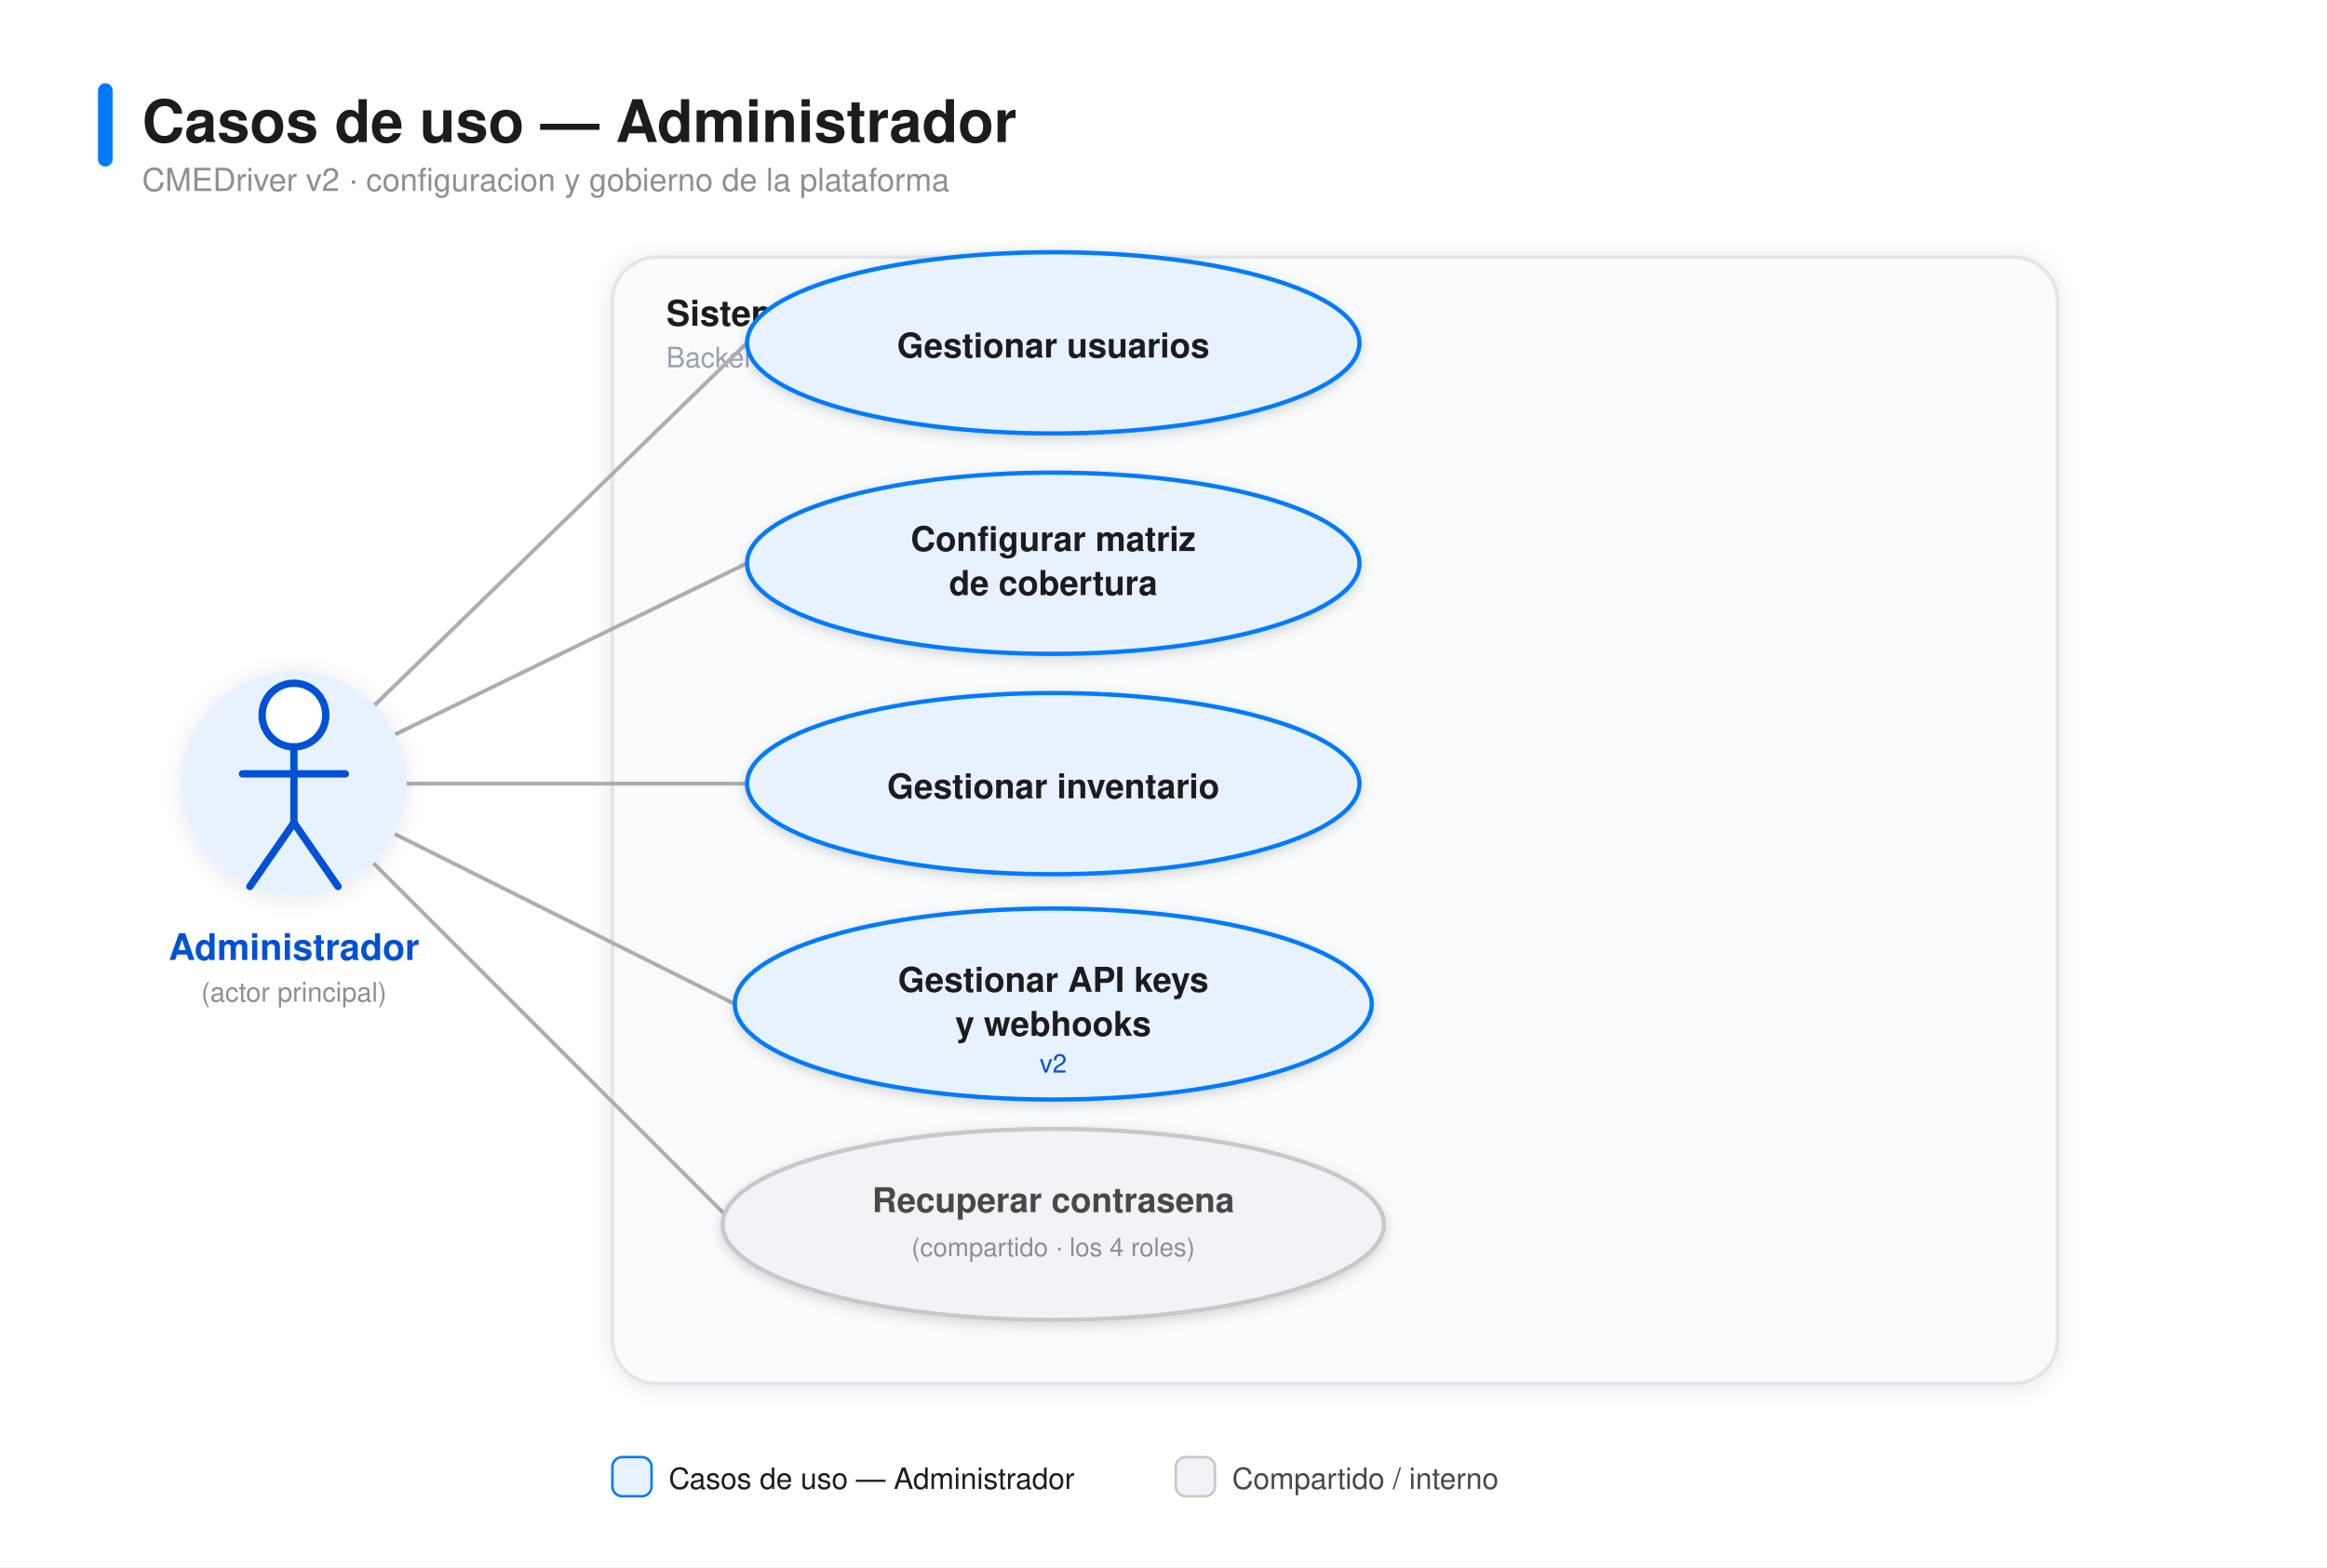
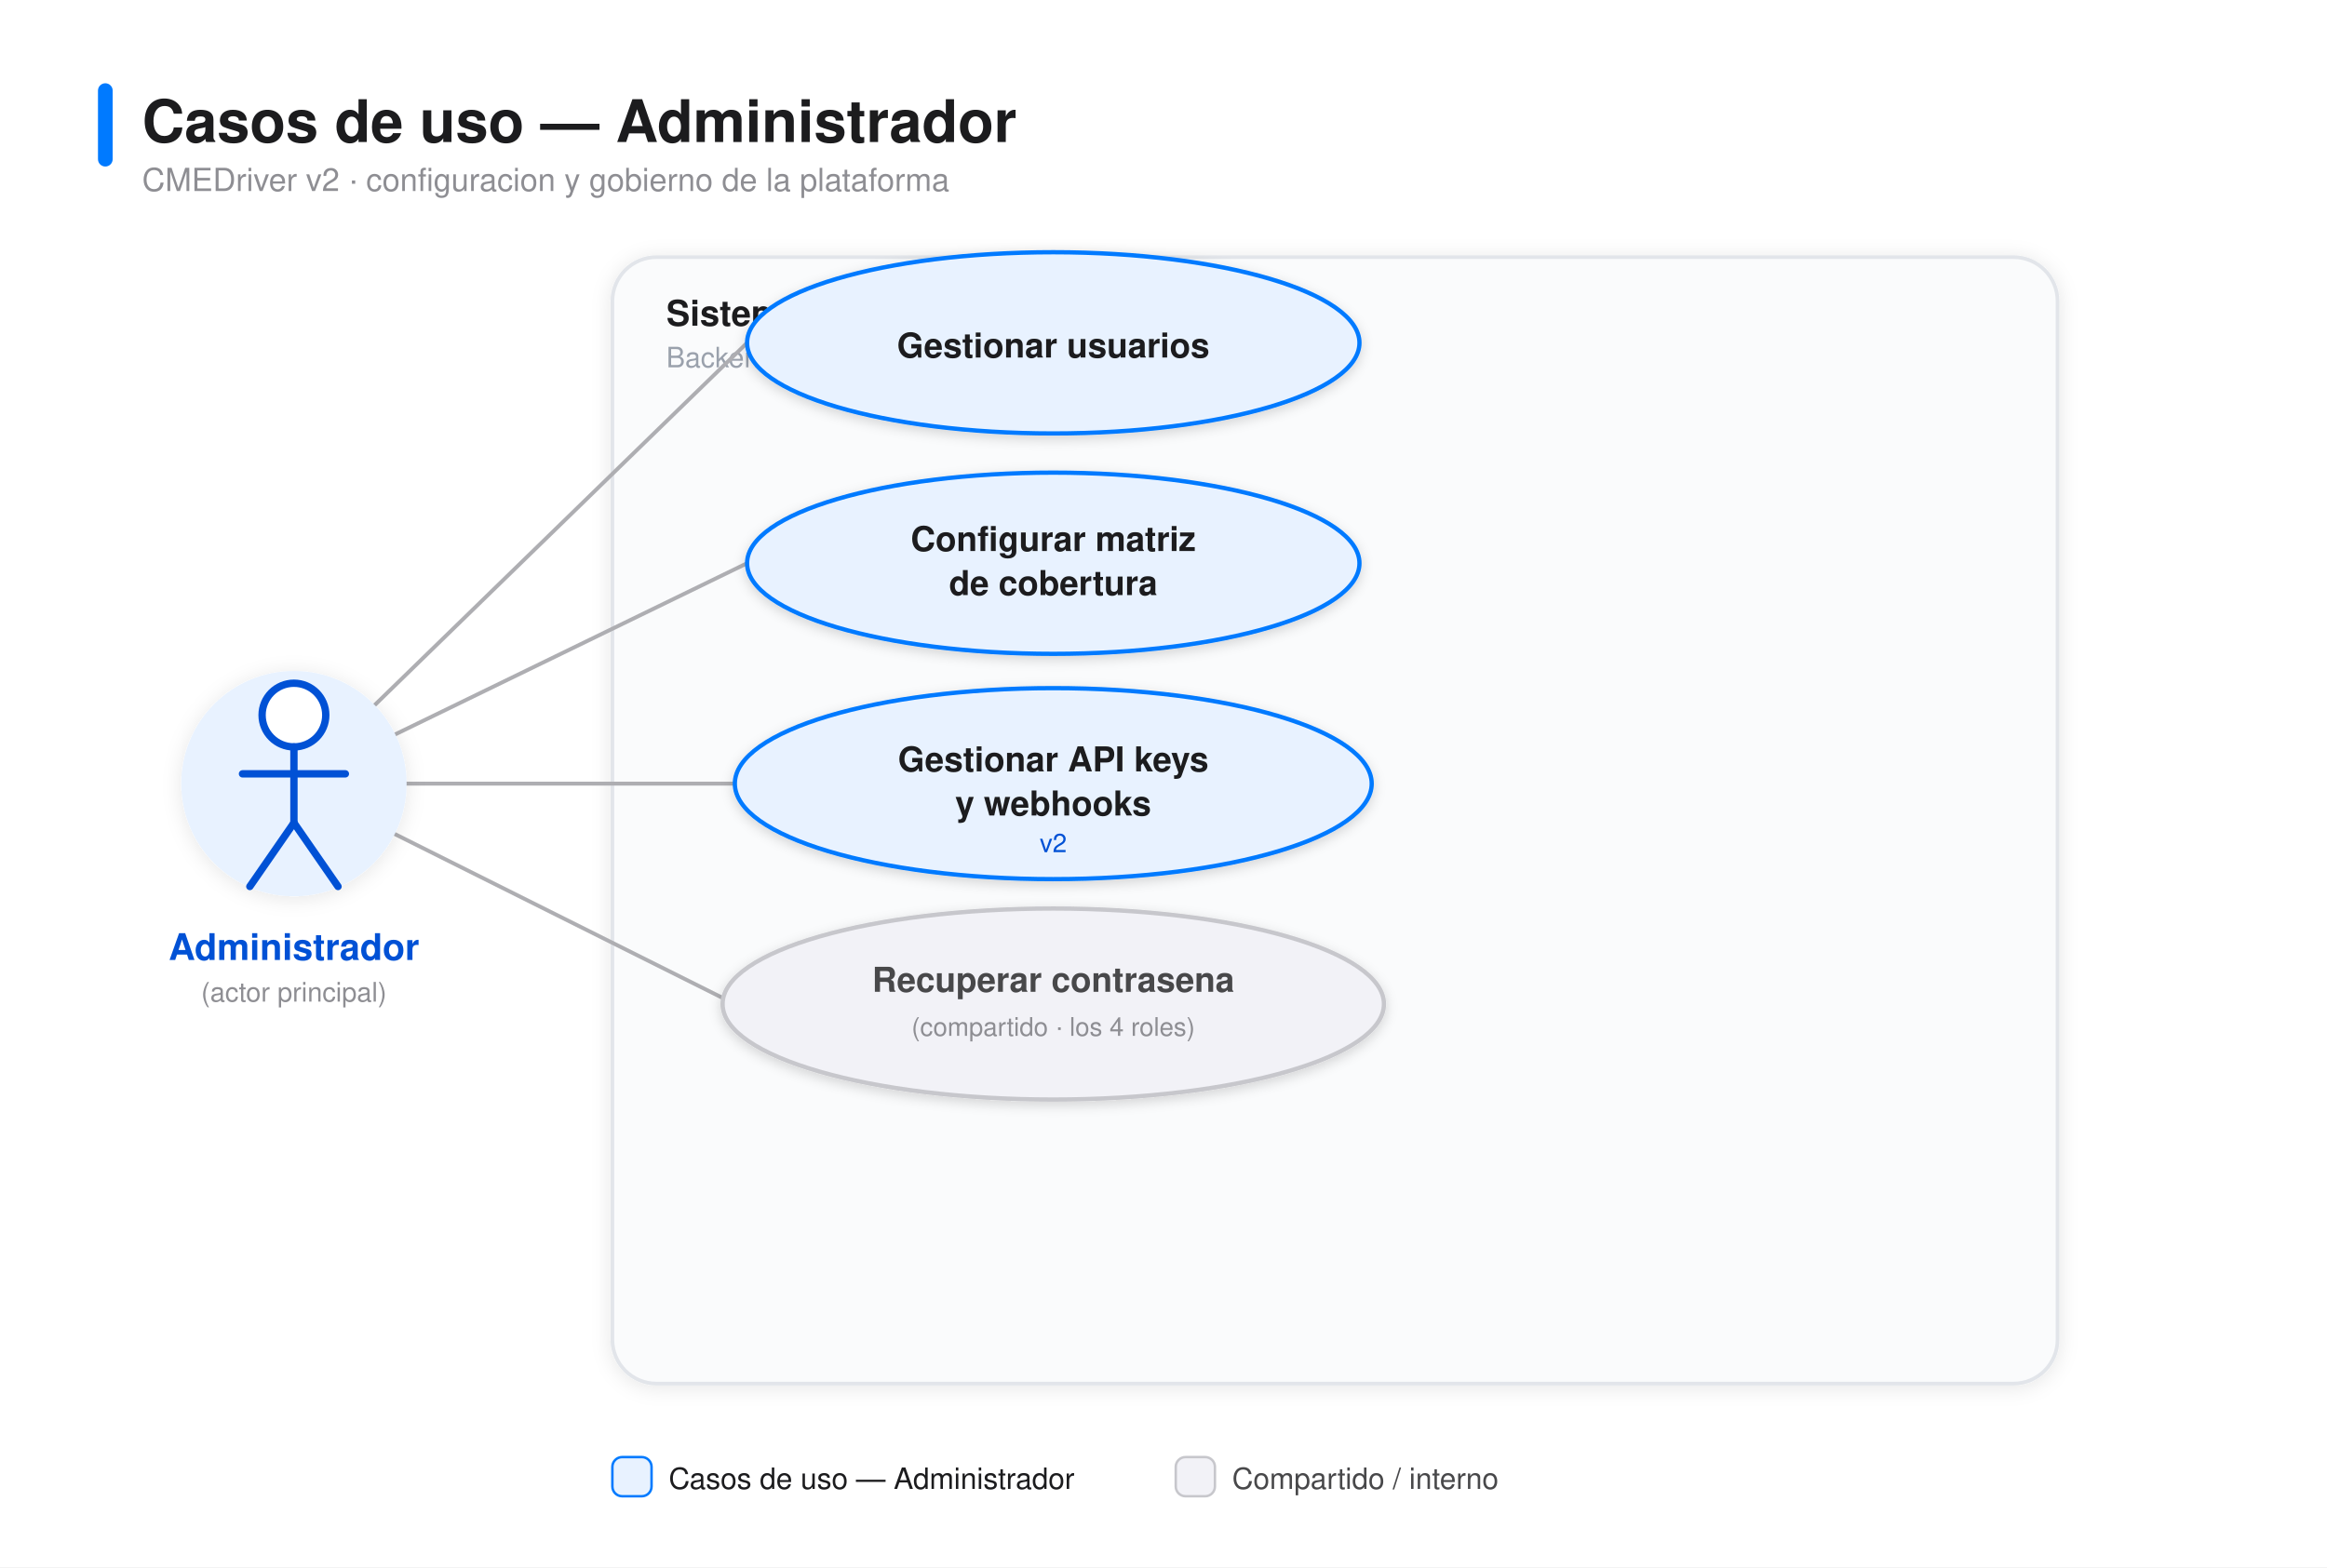
<svg xmlns="http://www.w3.org/2000/svg" viewBox="0 0 950 640" font-family="-apple-system, BlinkMacSystemFont, 'Segoe UI', Helvetica, Arial, sans-serif">
  <defs>
    <filter id="shadow" x="-50%" y="-50%" width="200%" height="200%">
      <feDropShadow dx="0" dy="1.5" stdDeviation="2.5" flood-color="#1C1C1E" flood-opacity="0.16" />
    </filter>
    <filter id="shadowSoft" x="-50%" y="-50%" width="200%" height="200%">
      <feDropShadow dx="0" dy="1" stdDeviation="4" flood-color="#1C1C1E" flood-opacity="0.10" />
    </filter>
  </defs>
  <rect x="0" y="0" width="950" height="640" fill="#ffffff" />
  <rect x="40" y="34" width="6" height="34" rx="3" fill="#007AFF" />
  <text x="58" y="58" font-size="24" font-weight="700" fill="#1C1C1E">Casos de uso — Administrador</text>
  <text x="58" y="78" font-size="13" fill="#8E8E93">CMEDriver v2 · configuracion y gobierno de la plataforma</text>
  <rect x="250" y="105" width="590" height="460" rx="18" fill="#FAFBFC" stroke="#E2E5EA" stroke-width="1.5" filter="url(#shadowSoft)" />
  <text x="272" y="133" font-size="14.5" font-weight="700" fill="#1C1C1E">Sistema CMEDriver</text>
  <text x="272" y="150" font-size="11.5" fill="#9AA1AC">Backend Django + panel de administracion</text>
  <g stroke="#AEAEB2" stroke-width="1.6" fill="none">
    <line x1="120" y1="320" x2="305" y2="140" />
    <line x1="120" y1="320" x2="305" y2="230" />
    <line x1="120" y1="320" x2="305" y2="320" />
    <line x1="120" y1="320" x2="300" y2="410" />
-     <line x1="120" y1="320" x2="300" y2="500" />
  </g>
  <g font-size="14" fill="#1C1C1E" font-weight="600">
    <ellipse cx="430" cy="140" rx="125" ry="37" fill="#E8F2FF" stroke="#007AFF" stroke-width="1.75" filter="url(#shadow)" />
    <text x="430" y="146" text-anchor="middle">Gestionar usuarios</text>
    <ellipse cx="430" cy="230" rx="125" ry="37" fill="#E8F2FF" stroke="#007AFF" stroke-width="1.75" filter="url(#shadow)" />
    <text x="430" y="225" text-anchor="middle">Configurar matriz</text>
    <text x="430" y="243" text-anchor="middle">de cobertura</text>
-     <ellipse cx="430" cy="320" rx="125" ry="37" fill="#E8F2FF" stroke="#007AFF" stroke-width="1.75" filter="url(#shadow)" />
-     <text x="430" y="326" text-anchor="middle">Gestionar inventario</text>
-     <ellipse cx="430" cy="410" rx="130" ry="39" fill="#E8F2FF" stroke="#007AFF" stroke-width="1.75" filter="url(#shadow)" />
-     <text x="430" y="405" text-anchor="middle">Gestionar API keys</text>
-     <text x="430" y="423" text-anchor="middle">y webhooks</text>
-     <text x="430" y="438" text-anchor="middle" font-size="10.5" font-weight="500" fill="#0051D5">v2</text>
-     <ellipse cx="430" cy="500" rx="135" ry="39" fill="#F2F2F7" stroke="#C7C7CC" stroke-width="1.75" filter="url(#shadow)" />
-     <text x="430" y="495" text-anchor="middle" fill="#48484A">Recuperar contrasena</text>
-     <text x="430" y="513" text-anchor="middle" font-size="10.5" font-weight="500" fill="#8E8E93">(compartido · los 4 roles)</text>
+     <ellipse cx="430" cy="320" rx="130" ry="39" fill="#E8F2FF" stroke="#007AFF" stroke-width="1.75" filter="url(#shadow)" />
+     <text x="430" y="315" text-anchor="middle">Gestionar API keys</text>
+     <text x="430" y="333" text-anchor="middle">y webhooks</text>
+     <text x="430" y="348" text-anchor="middle" font-size="10.5" font-weight="500" fill="#0051D5">v2</text>
+     <ellipse cx="430" cy="410" rx="135" ry="39" fill="#F2F2F7" stroke="#C7C7CC" stroke-width="1.75" filter="url(#shadow)" />
+     <text x="430" y="405" text-anchor="middle" fill="#48484A">Recuperar contrasena</text>
+     <text x="430" y="423" text-anchor="middle" font-size="10.5" font-weight="500" fill="#8E8E93">(compartido · los 4 roles)</text>
  </g>
  <circle cx="120" cy="320" r="46" fill="#E8F2FF" filter="url(#shadowSoft)" />
  <g stroke="#0051D5" stroke-width="3" stroke-linecap="round" stroke-linejoin="round" fill="none">
    <circle cx="120" cy="292" r="13" fill="#ffffff" />
    <line x1="120" y1="305" x2="120" y2="336" />
    <line x1="99" y1="316" x2="141" y2="316" />
    <line x1="120" y1="336" x2="102" y2="362" />
    <line x1="120" y1="336" x2="138" y2="362" />
  </g>
  <text x="120" y="392" text-anchor="middle" font-size="15" font-weight="700" fill="#0051D5">Administrador</text>
  <text x="120" y="409" text-anchor="middle" font-size="11" fill="#8E8E93">(actor principal)</text>
  <g font-size="12" fill="#1C1C1E">
    <rect x="250" y="595" width="16" height="16" rx="4" fill="#E8F2FF" stroke="#007AFF" />
    <text x="273" y="608">Casos de uso — Administrador</text>
    <rect x="480" y="595" width="16" height="16" rx="4" fill="#F2F2F7" stroke="#C7C7CC" />
    <text x="503" y="608" fill="#48484A">Compartido / interno</text>
  </g>
</svg>
